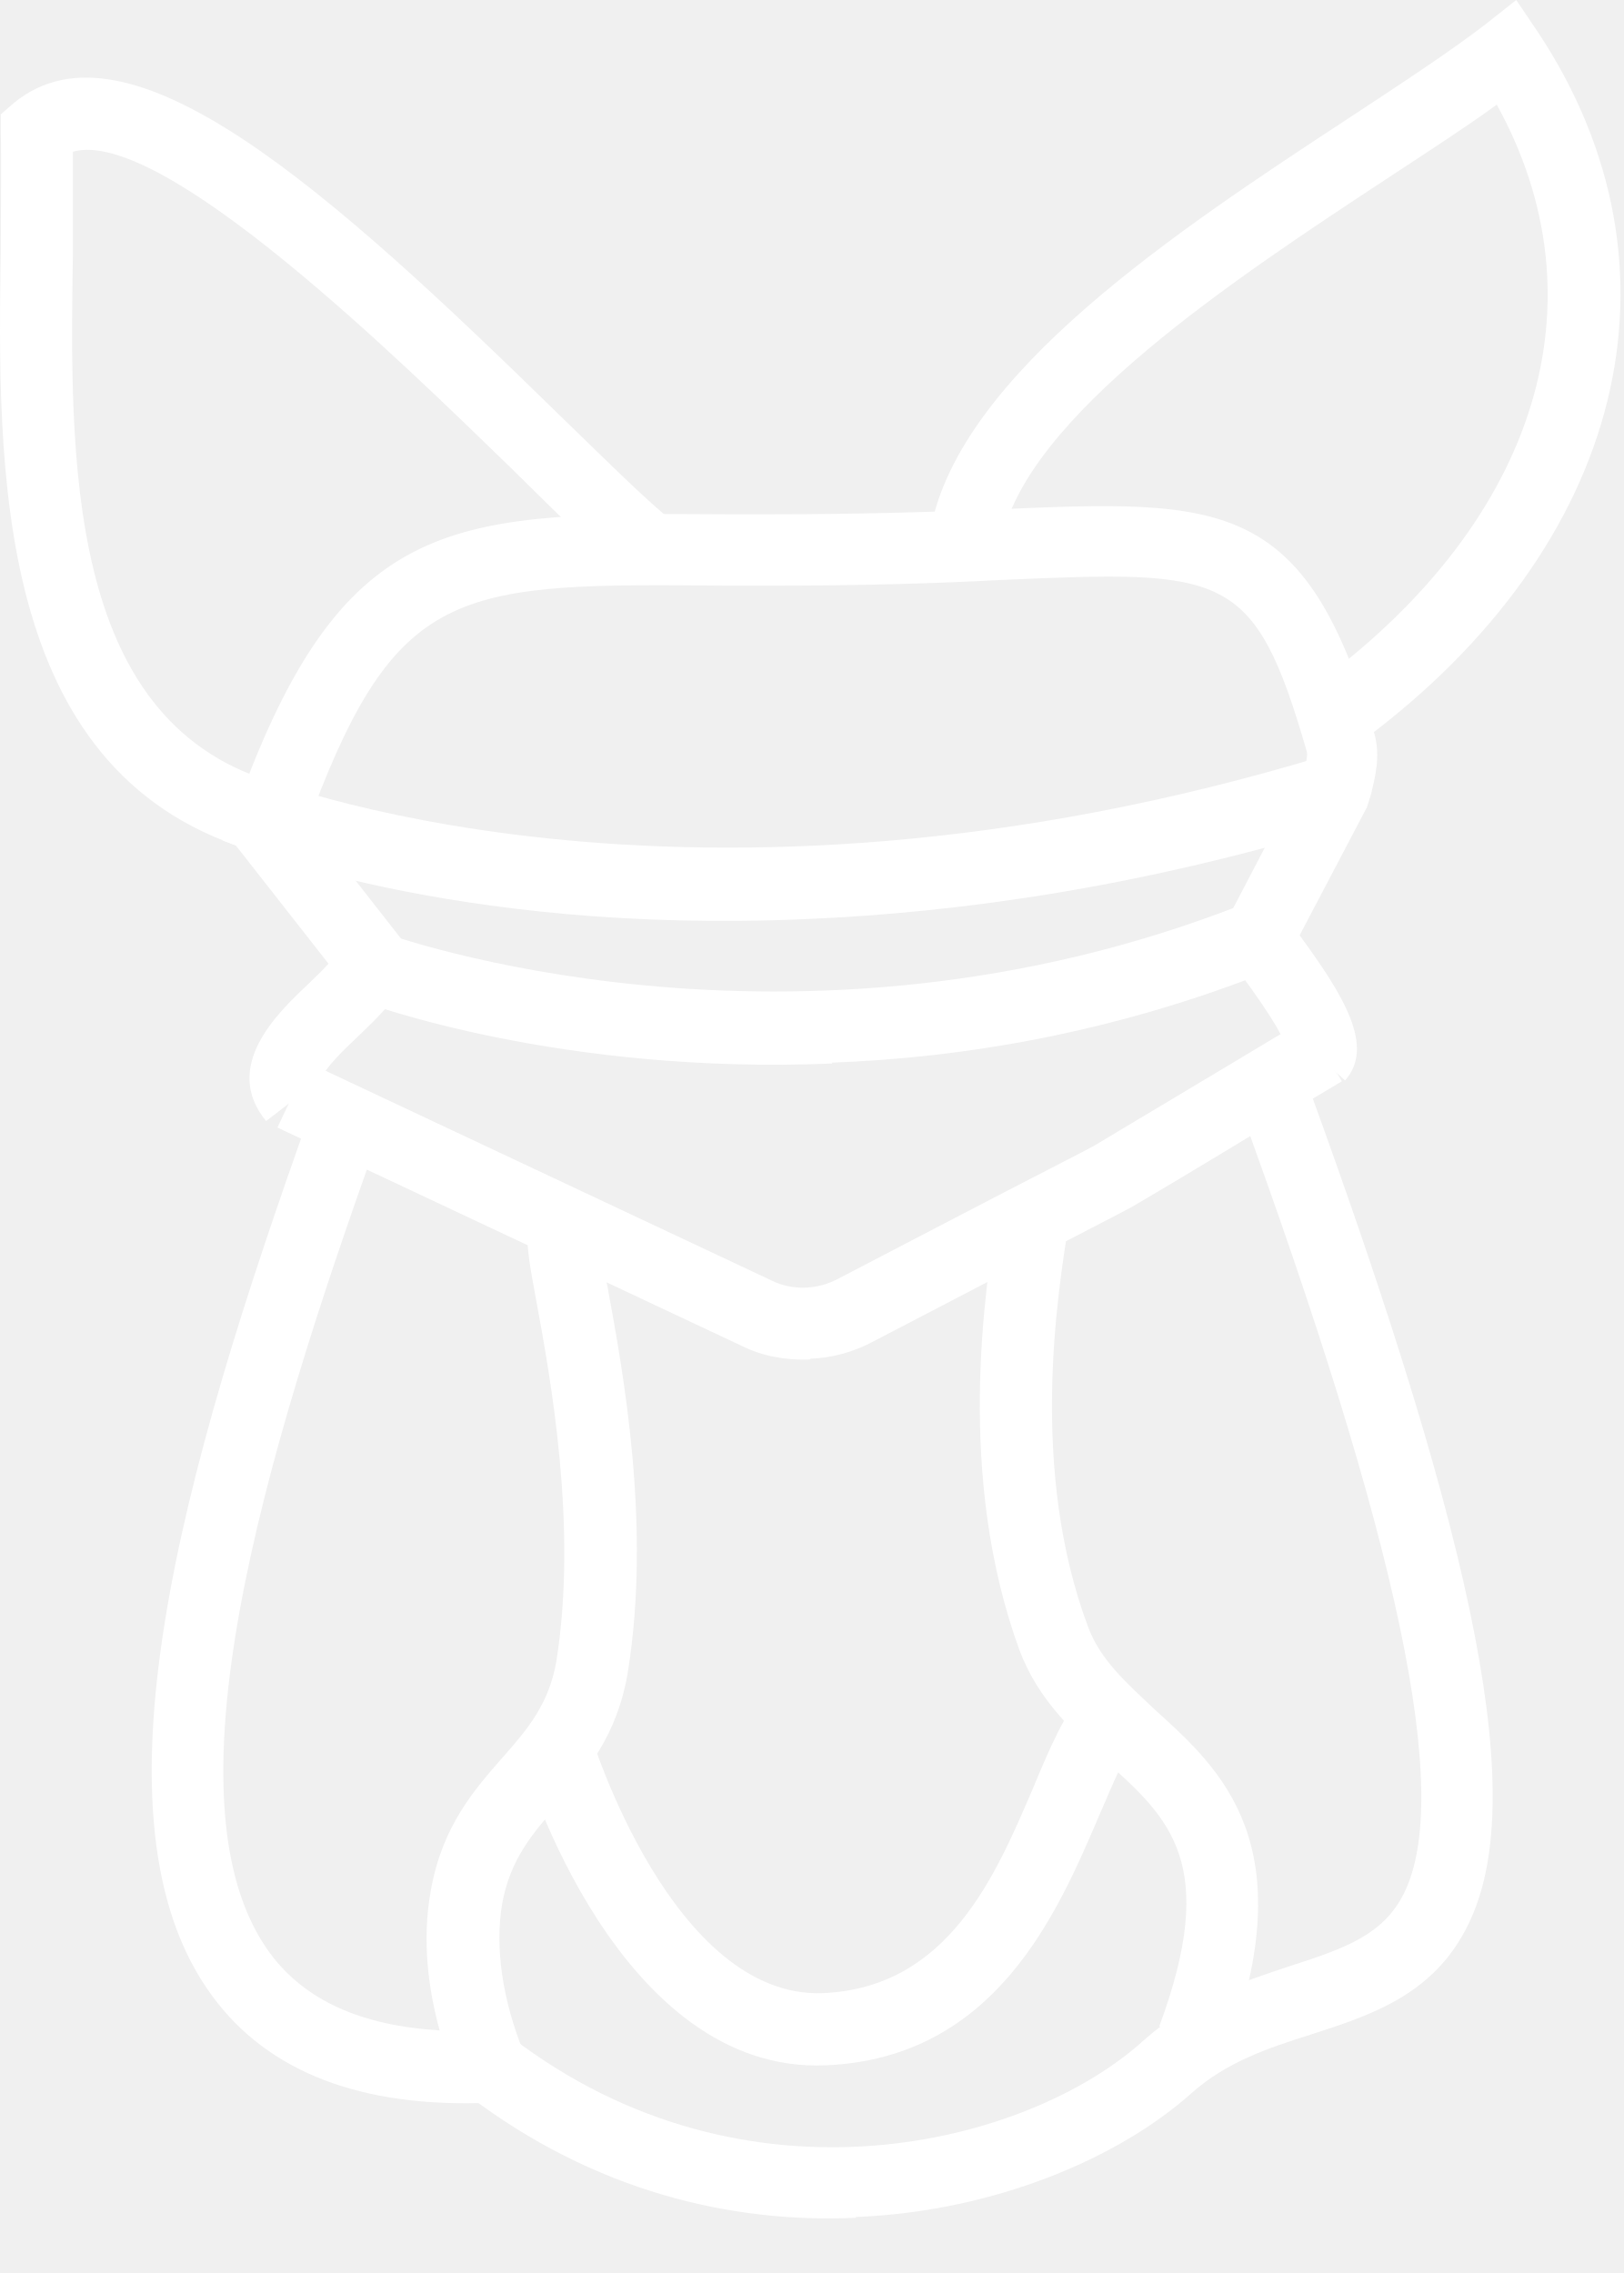
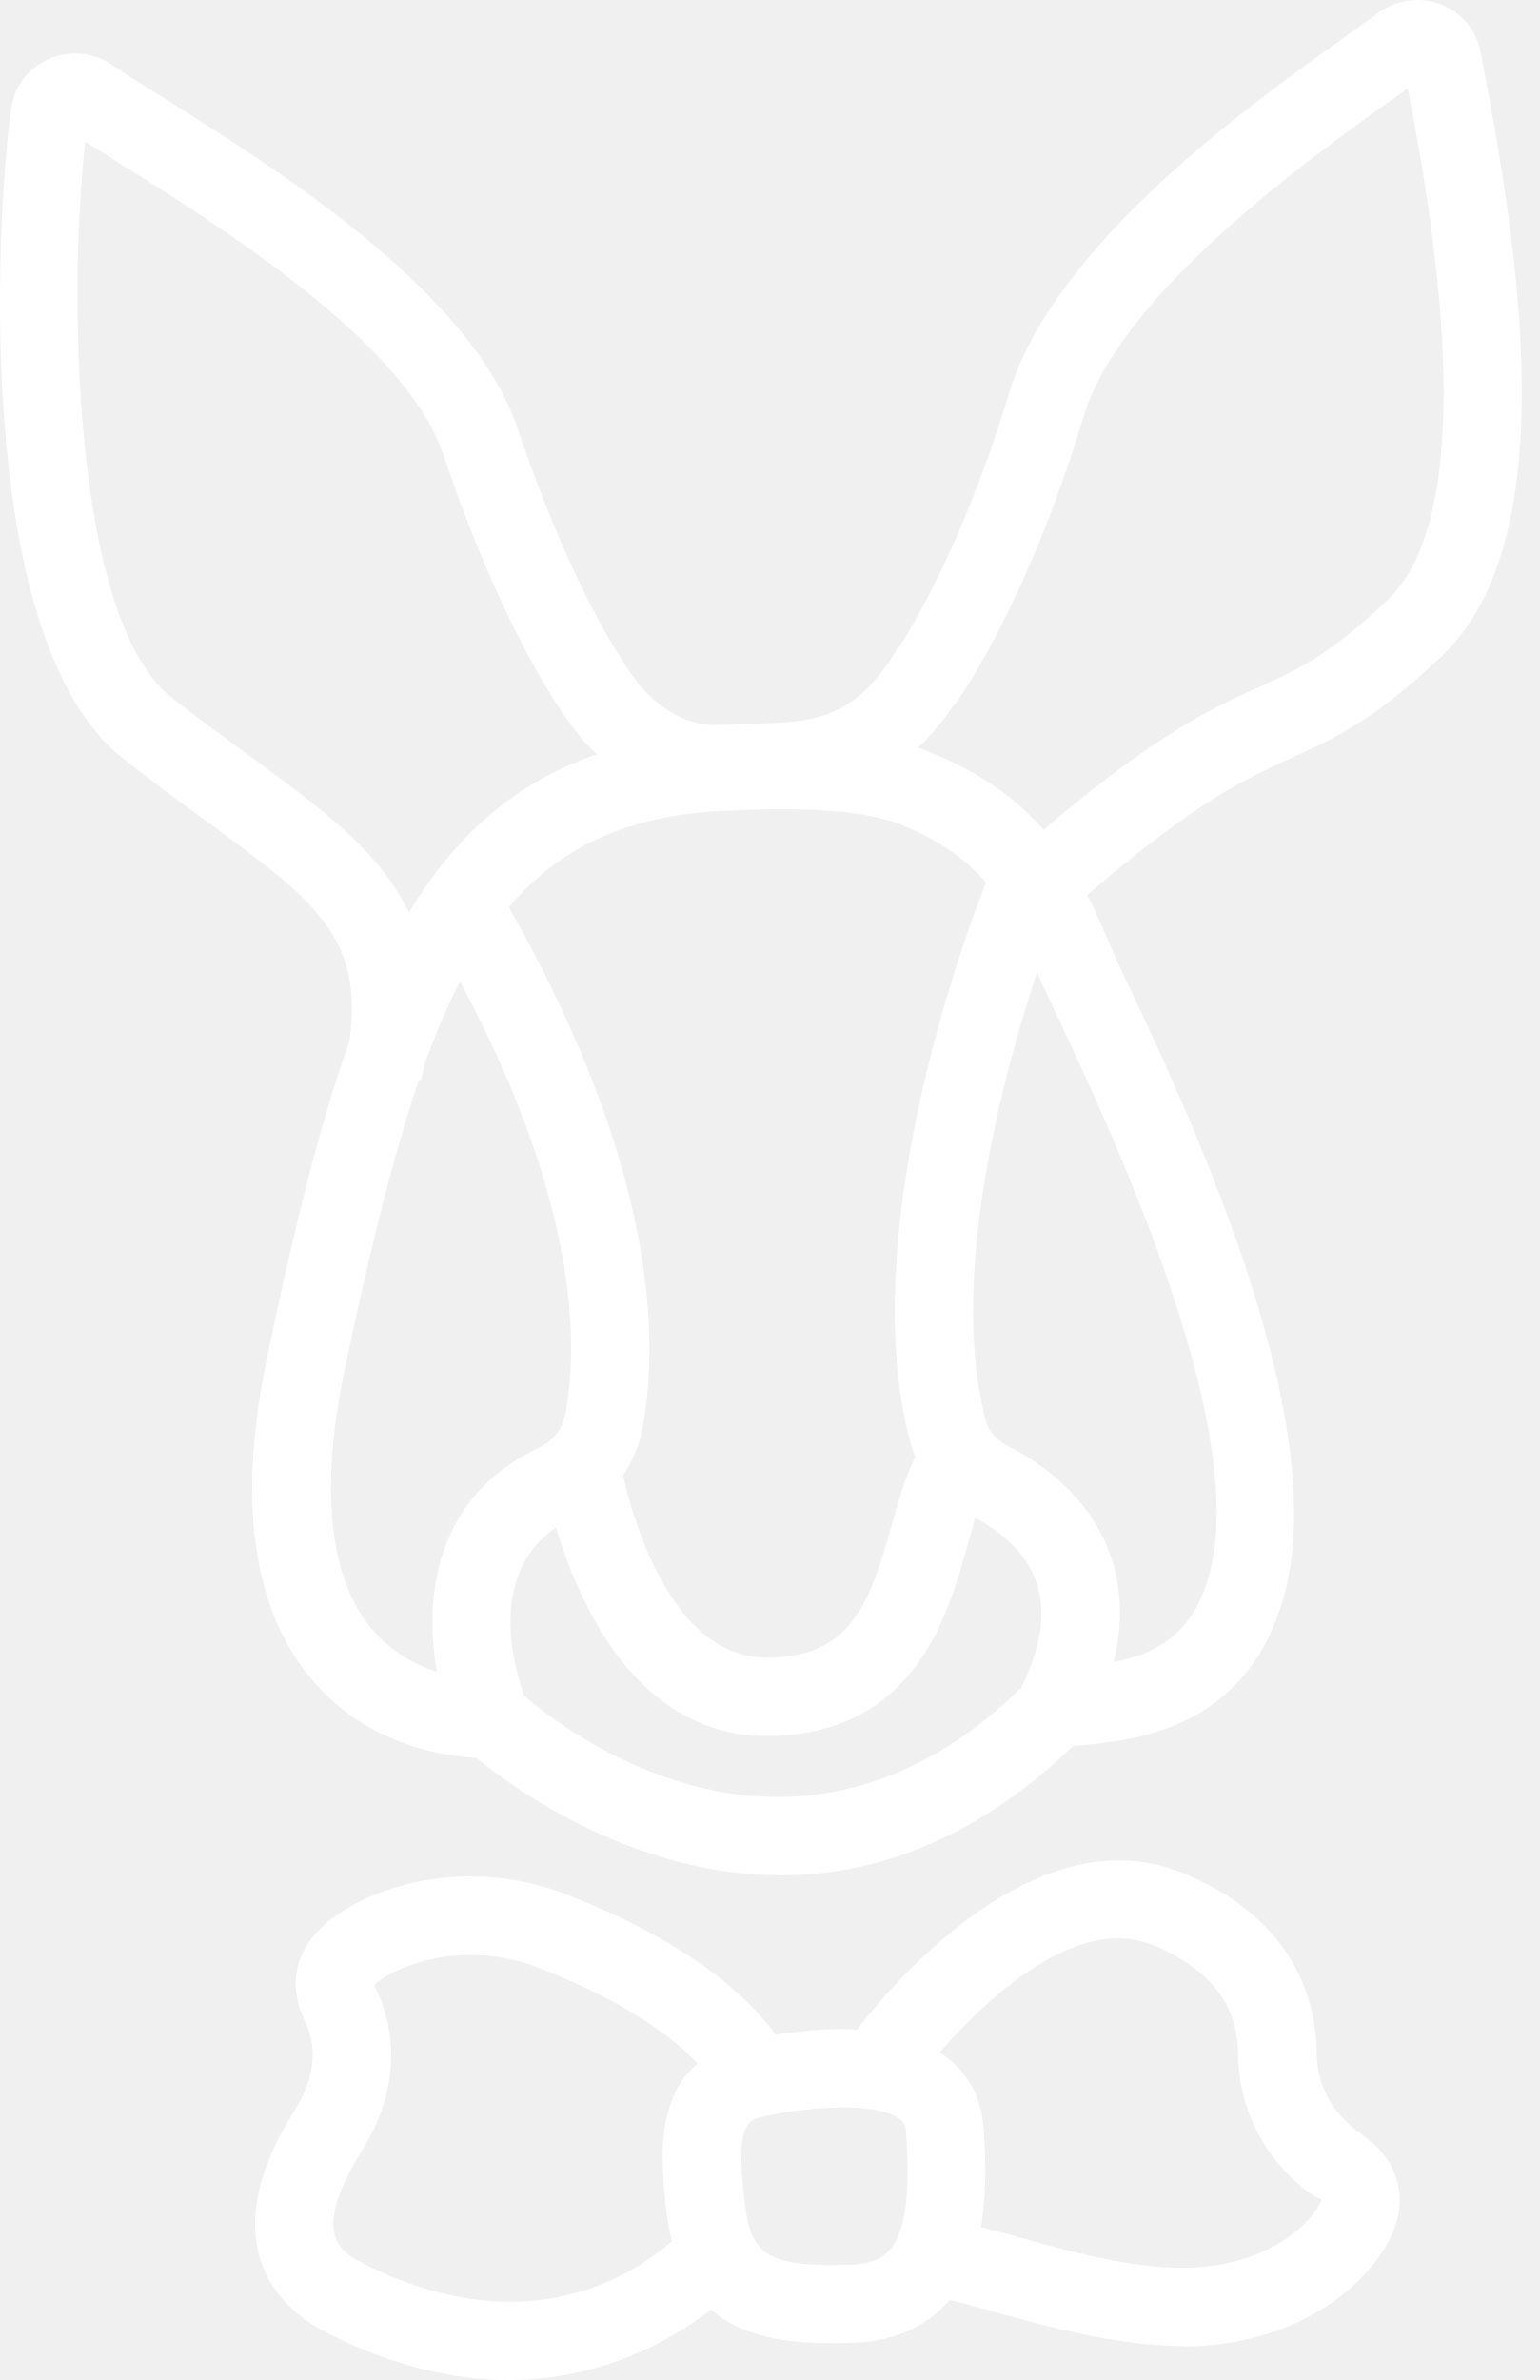
- <svg xmlns="http://www.w3.org/2000/svg" width="25" height="35" viewBox="0 0 25 35" fill="none">
-   <path d="M7.556 32.377C5.583 32.464 4.134 31.914 3.272 30.74C1.273 28.042 2.81 22.634 4.758 17.188L5.808 17.562C4.046 22.471 2.472 27.792 4.159 30.078C4.696 30.803 5.558 31.19 6.769 31.265C6.594 30.628 6.495 29.878 6.632 29.116C6.807 28.117 7.306 27.555 7.744 27.055C8.131 26.618 8.456 26.231 8.568 25.569C8.893 23.508 8.481 21.247 8.256 20.023C8.081 19.086 8.031 18.774 8.393 18.537L8.993 19.461C9.18 19.336 9.23 19.149 9.23 19.086C9.23 19.174 9.293 19.523 9.355 19.823C9.592 21.11 10.03 23.483 9.667 25.744C9.505 26.731 9.018 27.293 8.581 27.792C8.193 28.242 7.856 28.629 7.731 29.316C7.619 29.978 7.731 30.79 8.068 31.615L8.368 32.339L7.581 32.377H7.556Z" fill="white" />
-   <path d="M13.178 34.15C11.254 34.238 9.143 33.738 7.207 32.264L7.882 31.377C11.491 34.138 15.826 33.039 17.612 31.415C18.324 30.778 19.136 30.515 19.848 30.278C20.747 29.991 21.309 29.779 21.622 29.142C22.359 27.63 21.547 23.77 19.061 16.975L20.098 16.601C22.796 23.983 23.52 27.767 22.608 29.629C22.084 30.715 21.11 31.028 20.185 31.327C19.511 31.54 18.886 31.752 18.349 32.227C17.25 33.214 15.339 34.05 13.178 34.138V34.15Z" fill="white" />
-   <path d="M18.886 31.589L17.849 31.202C18.773 28.704 18.011 28.004 17.037 27.13C16.537 26.68 15.988 26.181 15.7 25.419C14.714 22.733 15.163 19.848 15.363 18.623L16.462 18.798C16.275 19.948 15.85 22.633 16.75 25.044C16.937 25.556 17.337 25.906 17.787 26.331C18.811 27.255 20.072 28.404 18.898 31.602L18.886 31.589Z" fill="white" />
-   <path d="M20.984 11.379L20.322 10.492C23.694 7.982 24.706 4.622 23.045 1.611C22.583 1.949 22.021 2.311 21.396 2.723C19.023 4.284 15.775 6.42 15.413 8.356L14.326 8.157C14.776 5.758 18.111 3.56 20.797 1.799C21.633 1.249 22.37 0.762 22.87 0.375L23.345 0L23.682 0.5C26.08 4.122 25.018 8.394 20.996 11.392L20.984 11.379Z" fill="white" />
-   <path d="M3.821 13.078C-0.101 11.854 -0.038 7.208 0.012 3.822C0.012 3.173 0.024 2.548 0.012 2.036V1.761L0.212 1.587C1.973 0.138 5.07 2.923 8.63 6.408C9.405 7.158 10.067 7.82 10.417 8.069L9.767 8.969C9.342 8.669 8.693 8.019 7.856 7.195C6.207 5.596 2.497 1.949 1.123 2.336C1.123 2.798 1.123 3.31 1.123 3.847C1.073 7.058 1.011 11.055 4.159 12.029L3.834 13.091L3.821 13.078Z" fill="white" />
-   <path d="M12.715 31.802C9.529 31.939 8.093 27.268 8.043 27.068L9.105 26.743C9.105 26.743 10.354 30.79 12.677 30.69C14.601 30.603 15.325 28.892 15.912 27.518C16.162 26.918 16.387 26.393 16.687 26.056L17.511 26.793C17.324 26.993 17.136 27.468 16.924 27.955C16.287 29.441 15.338 31.69 12.715 31.802Z" fill="white" />
-   <path d="M20.71 16.638L19.898 15.888C19.798 15.988 19.798 16.113 19.798 16.138C19.785 16.026 19.648 15.739 19.086 14.976C18.898 14.714 18.736 14.502 18.873 14.202L20.06 11.929C20.098 11.804 20.135 11.642 20.122 11.579C19.311 8.769 18.873 8.781 15.401 8.931C14.464 8.981 13.302 9.018 11.891 9.018H11.191C7.119 8.981 6.145 8.981 4.821 12.466C4.809 12.516 4.784 12.566 4.746 12.628L6.32 14.639L6.283 14.877C6.22 15.289 5.87 15.614 5.508 15.963C5.321 16.138 4.983 16.463 4.958 16.6L4.097 17.262C3.41 16.425 4.271 15.601 4.734 15.164C4.834 15.064 4.958 14.952 5.058 14.839L3.472 12.816L3.447 12.716C3.372 12.453 3.447 12.278 3.522 12.166C3.597 12.066 3.697 11.991 3.822 11.954C5.408 7.882 7.119 7.894 11.191 7.919H11.879C13.252 7.919 14.402 7.882 15.326 7.844C18.811 7.694 20.098 7.644 21.159 11.292C21.259 11.642 21.172 11.966 21.109 12.229L21.047 12.428L20.01 14.402C20.685 15.326 21.184 16.126 20.697 16.65L20.71 16.638Z" fill="white" />
-   <path d="M12.394 14.153C6.923 14.39 3.626 13.016 3.426 12.941L3.863 11.917C3.925 11.942 10.521 14.64 20.413 11.629L20.738 12.691C17.603 13.653 14.793 14.053 12.394 14.153Z" fill="white" />
-   <path d="M12.817 16.376C8.645 16.551 5.672 15.464 5.484 15.389L5.872 14.352C5.934 14.377 12.204 16.663 19.162 13.915L19.574 14.939C17.163 15.901 14.84 16.288 12.804 16.363L12.817 16.376Z" fill="white" />
-   <path d="M12.466 20.935C12.103 20.947 11.741 20.885 11.416 20.722L4.271 17.362L4.746 16.363L11.891 19.723C12.203 19.873 12.578 19.86 12.89 19.698L14.664 18.774C15.763 18.199 16.825 17.662 16.875 17.625C16.875 17.625 17.437 17.287 18.087 16.9C19.419 16.101 20.093 15.697 20.11 15.688L20.647 16.663L20.385 16.176L20.66 16.65C20.66 16.65 19.548 17.312 18.661 17.849C17.999 18.249 17.424 18.586 17.424 18.586C17.387 18.611 16.313 19.161 15.189 19.748L13.415 20.672C13.128 20.822 12.803 20.91 12.478 20.922L12.466 20.935Z" fill="white" />
+ <svg xmlns="http://www.w3.org/2000/svg" width="22" height="34" viewBox="0 0 22 34" fill="none">
+   <path d="M11.161 26.79C9.043 26.79 7.343 25.549 6.807 25.113C6.332 25.09 5.258 24.928 4.476 24.017C3.598 23 3.38 21.418 3.833 19.311C4.94 14.102 5.985 10.67 10.255 10.468C11.284 10.418 12.452 10.412 13.268 10.737C14.951 11.407 15.443 12.531 15.834 13.436C15.89 13.571 15.951 13.699 16.007 13.828L16.102 14.029C16.957 15.834 18.953 20.066 18.394 22.609C17.935 24.688 16.231 24.856 15.498 24.928C15.437 24.934 15.375 24.94 15.331 24.945C13.894 26.326 12.447 26.79 11.155 26.79H11.161ZM7.494 24.23C8.087 24.738 11.384 27.298 14.643 24.062C14.833 23.872 15.085 23.85 15.398 23.816C16.253 23.732 17.047 23.559 17.309 22.368C17.79 20.2 15.834 16.064 15.101 14.504L15.007 14.303C14.939 14.163 14.878 14.023 14.816 13.884C14.453 13.056 14.118 12.274 12.86 11.776C12.156 11.497 10.865 11.558 10.311 11.586C8.953 11.653 7.997 12.101 7.271 12.961C9.434 16.762 9.4 19.244 9.182 20.395C9.076 20.965 8.702 21.446 8.187 21.686C6.896 22.29 7.338 23.811 7.494 24.23ZM6.578 14.012C5.907 15.309 5.443 17.137 4.929 19.546C4.565 21.262 4.7 22.553 5.32 23.279C5.594 23.604 5.94 23.782 6.242 23.883C6.052 22.793 6.225 21.368 7.712 20.675C7.902 20.585 8.042 20.407 8.081 20.189C8.26 19.233 8.282 17.209 6.572 14.018L6.578 14.012Z" fill="white" />
+   <path d="M15.533 24.721L14.543 24.202C14.868 23.587 14.957 23.056 14.817 22.625C14.655 22.134 14.219 21.826 13.878 21.653C13.442 21.435 13.124 21.044 13.001 20.585C12.174 17.427 13.985 12.872 14.063 12.676L14.113 12.559L14.208 12.475C16.287 10.586 17.238 10.155 17.992 9.814C18.551 9.563 18.993 9.362 19.826 8.573C21.245 7.226 20.407 2.788 20.116 1.262L19.988 1.352C18.702 2.269 16.019 4.186 15.482 5.952C14.655 8.696 13.666 10.032 13.627 10.088L12.732 9.418C12.732 9.418 13.649 8.16 14.415 5.628C15.058 3.493 17.841 1.503 19.339 0.441L19.703 0.178C19.965 -0.012 20.301 -0.051 20.597 0.066C20.887 0.184 21.1 0.435 21.156 0.743L21.206 1.005C21.793 4.074 22.257 7.802 20.597 9.378C19.63 10.295 19.06 10.552 18.456 10.826C17.746 11.15 16.941 11.514 15.058 13.207C14.789 13.923 13.42 17.757 14.085 20.295C14.124 20.44 14.236 20.574 14.381 20.647C14.912 20.915 15.605 21.413 15.885 22.273C16.12 23 16.002 23.822 15.538 24.716L15.533 24.721Z" fill="white" />
+   <path d="M6.03 15.432L4.935 15.203C5.298 13.448 4.6 12.939 2.912 11.704C2.559 11.447 2.174 11.167 1.766 10.843C-0.47 9.088 -0.017 2.721 0.162 1.536C0.206 1.229 0.407 0.972 0.698 0.843C0.994 0.715 1.33 0.743 1.598 0.927C1.788 1.056 2.04 1.212 2.336 1.397C3.979 2.431 6.735 4.158 7.4 6.131C8.244 8.635 9.071 9.703 9.082 9.714C9.121 9.77 9.585 10.401 10.306 10.357C10.452 10.345 10.597 10.345 10.742 10.34C11.631 10.312 12.218 10.295 12.838 9.239L13.8 9.803C12.866 11.396 11.704 11.43 10.77 11.458C10.636 11.458 10.502 11.463 10.368 11.475C8.998 11.564 8.21 10.429 8.177 10.379C8.16 10.362 7.249 9.205 6.332 6.489C5.796 4.896 3.152 3.236 1.732 2.347C1.542 2.23 1.369 2.118 1.218 2.023C0.983 4.052 1.011 8.836 2.453 9.965C2.85 10.278 3.225 10.547 3.565 10.798C5.287 12.056 6.534 12.967 6.019 15.426L6.03 15.432Z" fill="white" />
+   <path d="M10.949 24.8C8.389 24.8 7.774 21.172 7.752 21.016L8.853 20.837C8.853 20.865 9.339 23.682 10.955 23.682H10.977C12.14 23.665 12.419 22.95 12.743 21.782C12.889 21.262 13.023 20.77 13.341 20.451L14.141 21.234C14.023 21.351 13.917 21.742 13.822 22.083C13.543 23.089 13.073 24.766 10.994 24.8H10.949Z" fill="white" />
+   <path d="M11.877 33.474C10.737 33.474 9.714 33.184 9.524 31.602C9.407 30.607 9.379 29.601 10.458 29.198L10.514 29.182C10.849 29.098 12.571 28.701 13.487 29.361C13.823 29.601 14.018 29.953 14.052 30.378C14.113 31.211 14.113 32.245 13.537 32.893C13.213 33.251 12.766 33.447 12.191 33.469C12.084 33.469 11.978 33.474 11.877 33.474ZM10.827 30.255C10.659 30.322 10.514 30.434 10.642 31.468C10.726 32.194 10.938 32.396 12.157 32.351C12.504 32.34 12.638 32.228 12.71 32.144C12.934 31.893 13.012 31.345 12.945 30.456C12.94 30.35 12.9 30.305 12.844 30.266C12.487 30.009 11.441 30.104 10.832 30.255H10.827Z" fill="white" />
+   <path d="M16.902 33.514C15.969 33.514 14.974 33.24 14.169 33.016C13.744 32.899 13.342 32.787 13.09 32.759L13.213 31.647C13.554 31.686 13.979 31.803 14.471 31.937C15.231 32.15 16.192 32.418 16.969 32.396C17.724 32.385 18.417 32.083 18.769 31.619C18.875 31.485 18.881 31.418 18.881 31.418C18.786 31.384 18.713 31.328 18.646 31.278C18.037 30.792 17.696 30.099 17.69 29.327C17.685 28.634 17.277 28.12 16.483 27.79C14.929 27.142 12.984 29.864 12.962 29.897L12.045 29.26C12.146 29.115 14.504 25.767 16.913 26.762C18.551 27.438 18.808 28.656 18.814 29.322C18.814 29.752 19.009 30.138 19.345 30.406C19.401 30.445 19.457 30.49 19.518 30.54C19.853 30.786 19.96 31.077 19.988 31.278C20.038 31.608 19.926 31.954 19.658 32.301C19.093 33.044 18.098 33.497 16.992 33.519C16.964 33.519 16.936 33.519 16.908 33.519L16.902 33.514Z" fill="white" />
+   <path d="M7.266 34C6.506 34 5.629 33.815 4.656 33.318C4.036 32.999 3.795 32.552 3.706 32.233C3.46 31.356 4.019 30.45 4.231 30.115C4.371 29.886 4.578 29.439 4.399 28.975C4.377 28.919 4.354 28.863 4.326 28.802C4.22 28.567 3.963 27.767 5.109 27.181C5.998 26.728 7.115 26.683 8.094 27.063C9.307 27.533 10.877 28.366 11.431 29.668L10.402 30.11C10.089 29.372 9.122 28.662 7.691 28.108C7.015 27.846 6.216 27.874 5.612 28.181C5.45 28.265 5.377 28.326 5.349 28.36C5.383 28.433 5.411 28.5 5.439 28.567C5.707 29.249 5.617 30.009 5.181 30.708C5.053 30.914 4.667 31.535 4.785 31.937C4.801 31.993 4.846 32.161 5.165 32.323C8.077 33.81 9.765 31.87 9.838 31.786L10.698 32.502C10.698 32.502 9.429 34 7.272 34H7.266Z" fill="white" />
</svg>
